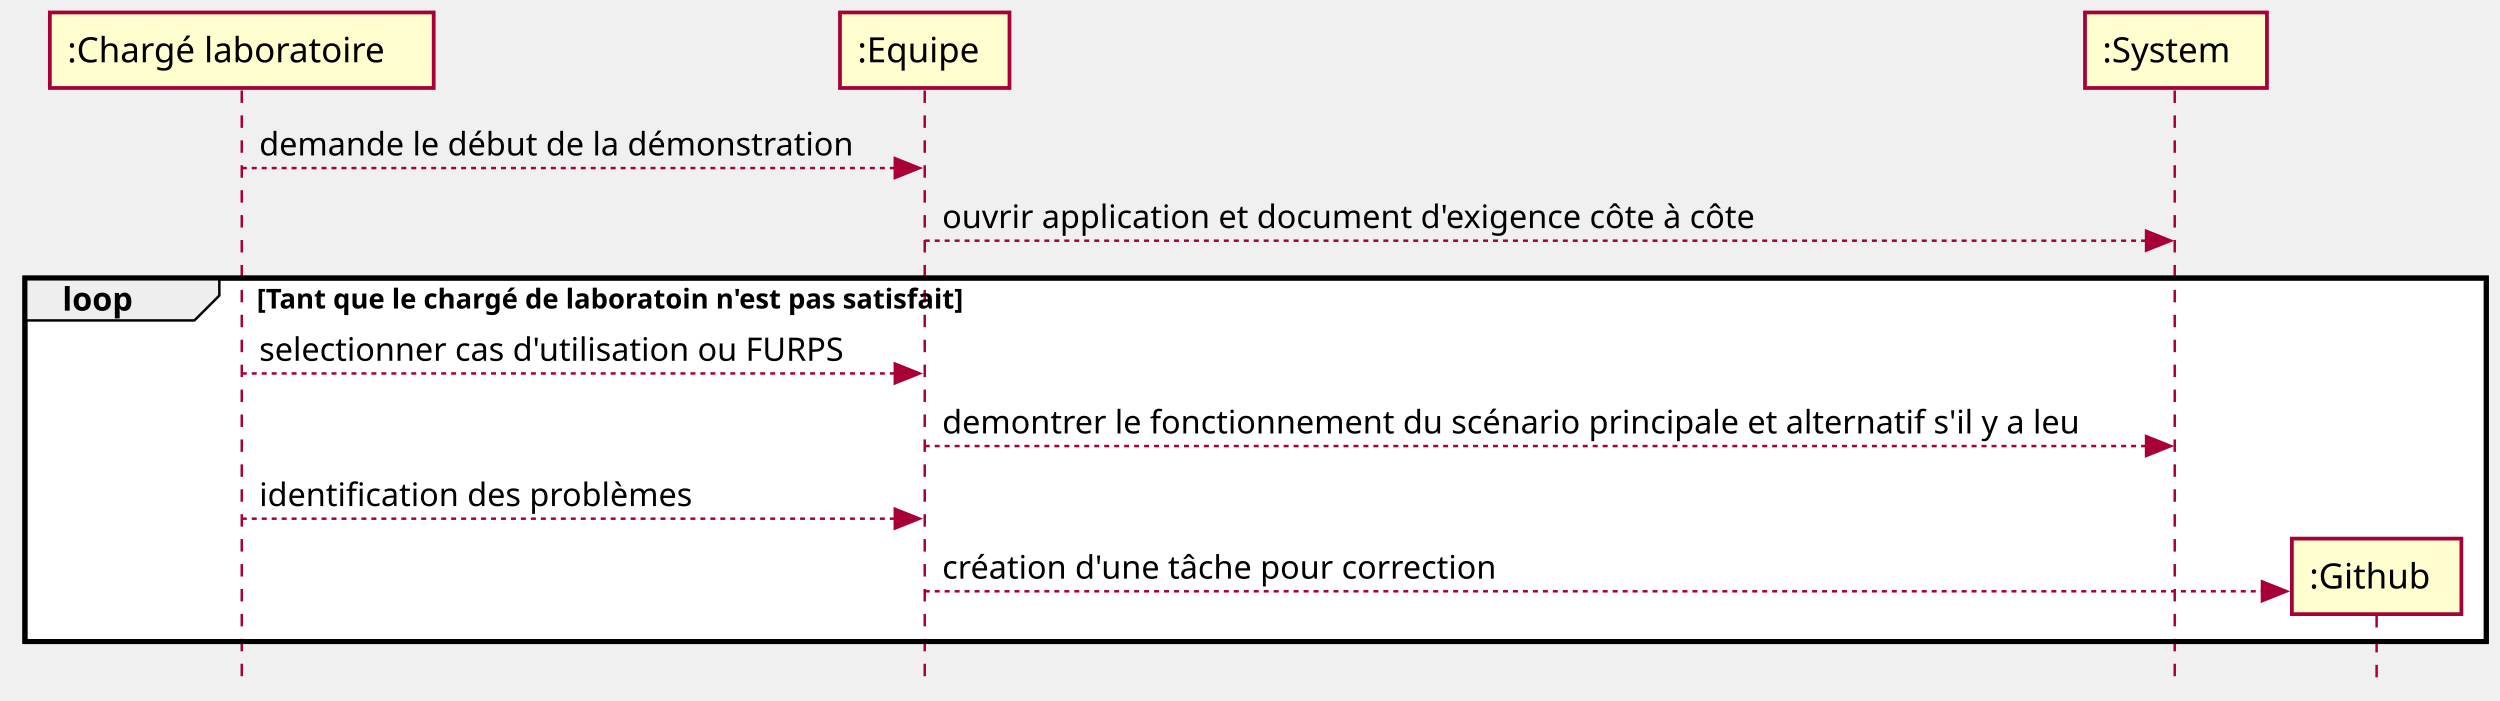
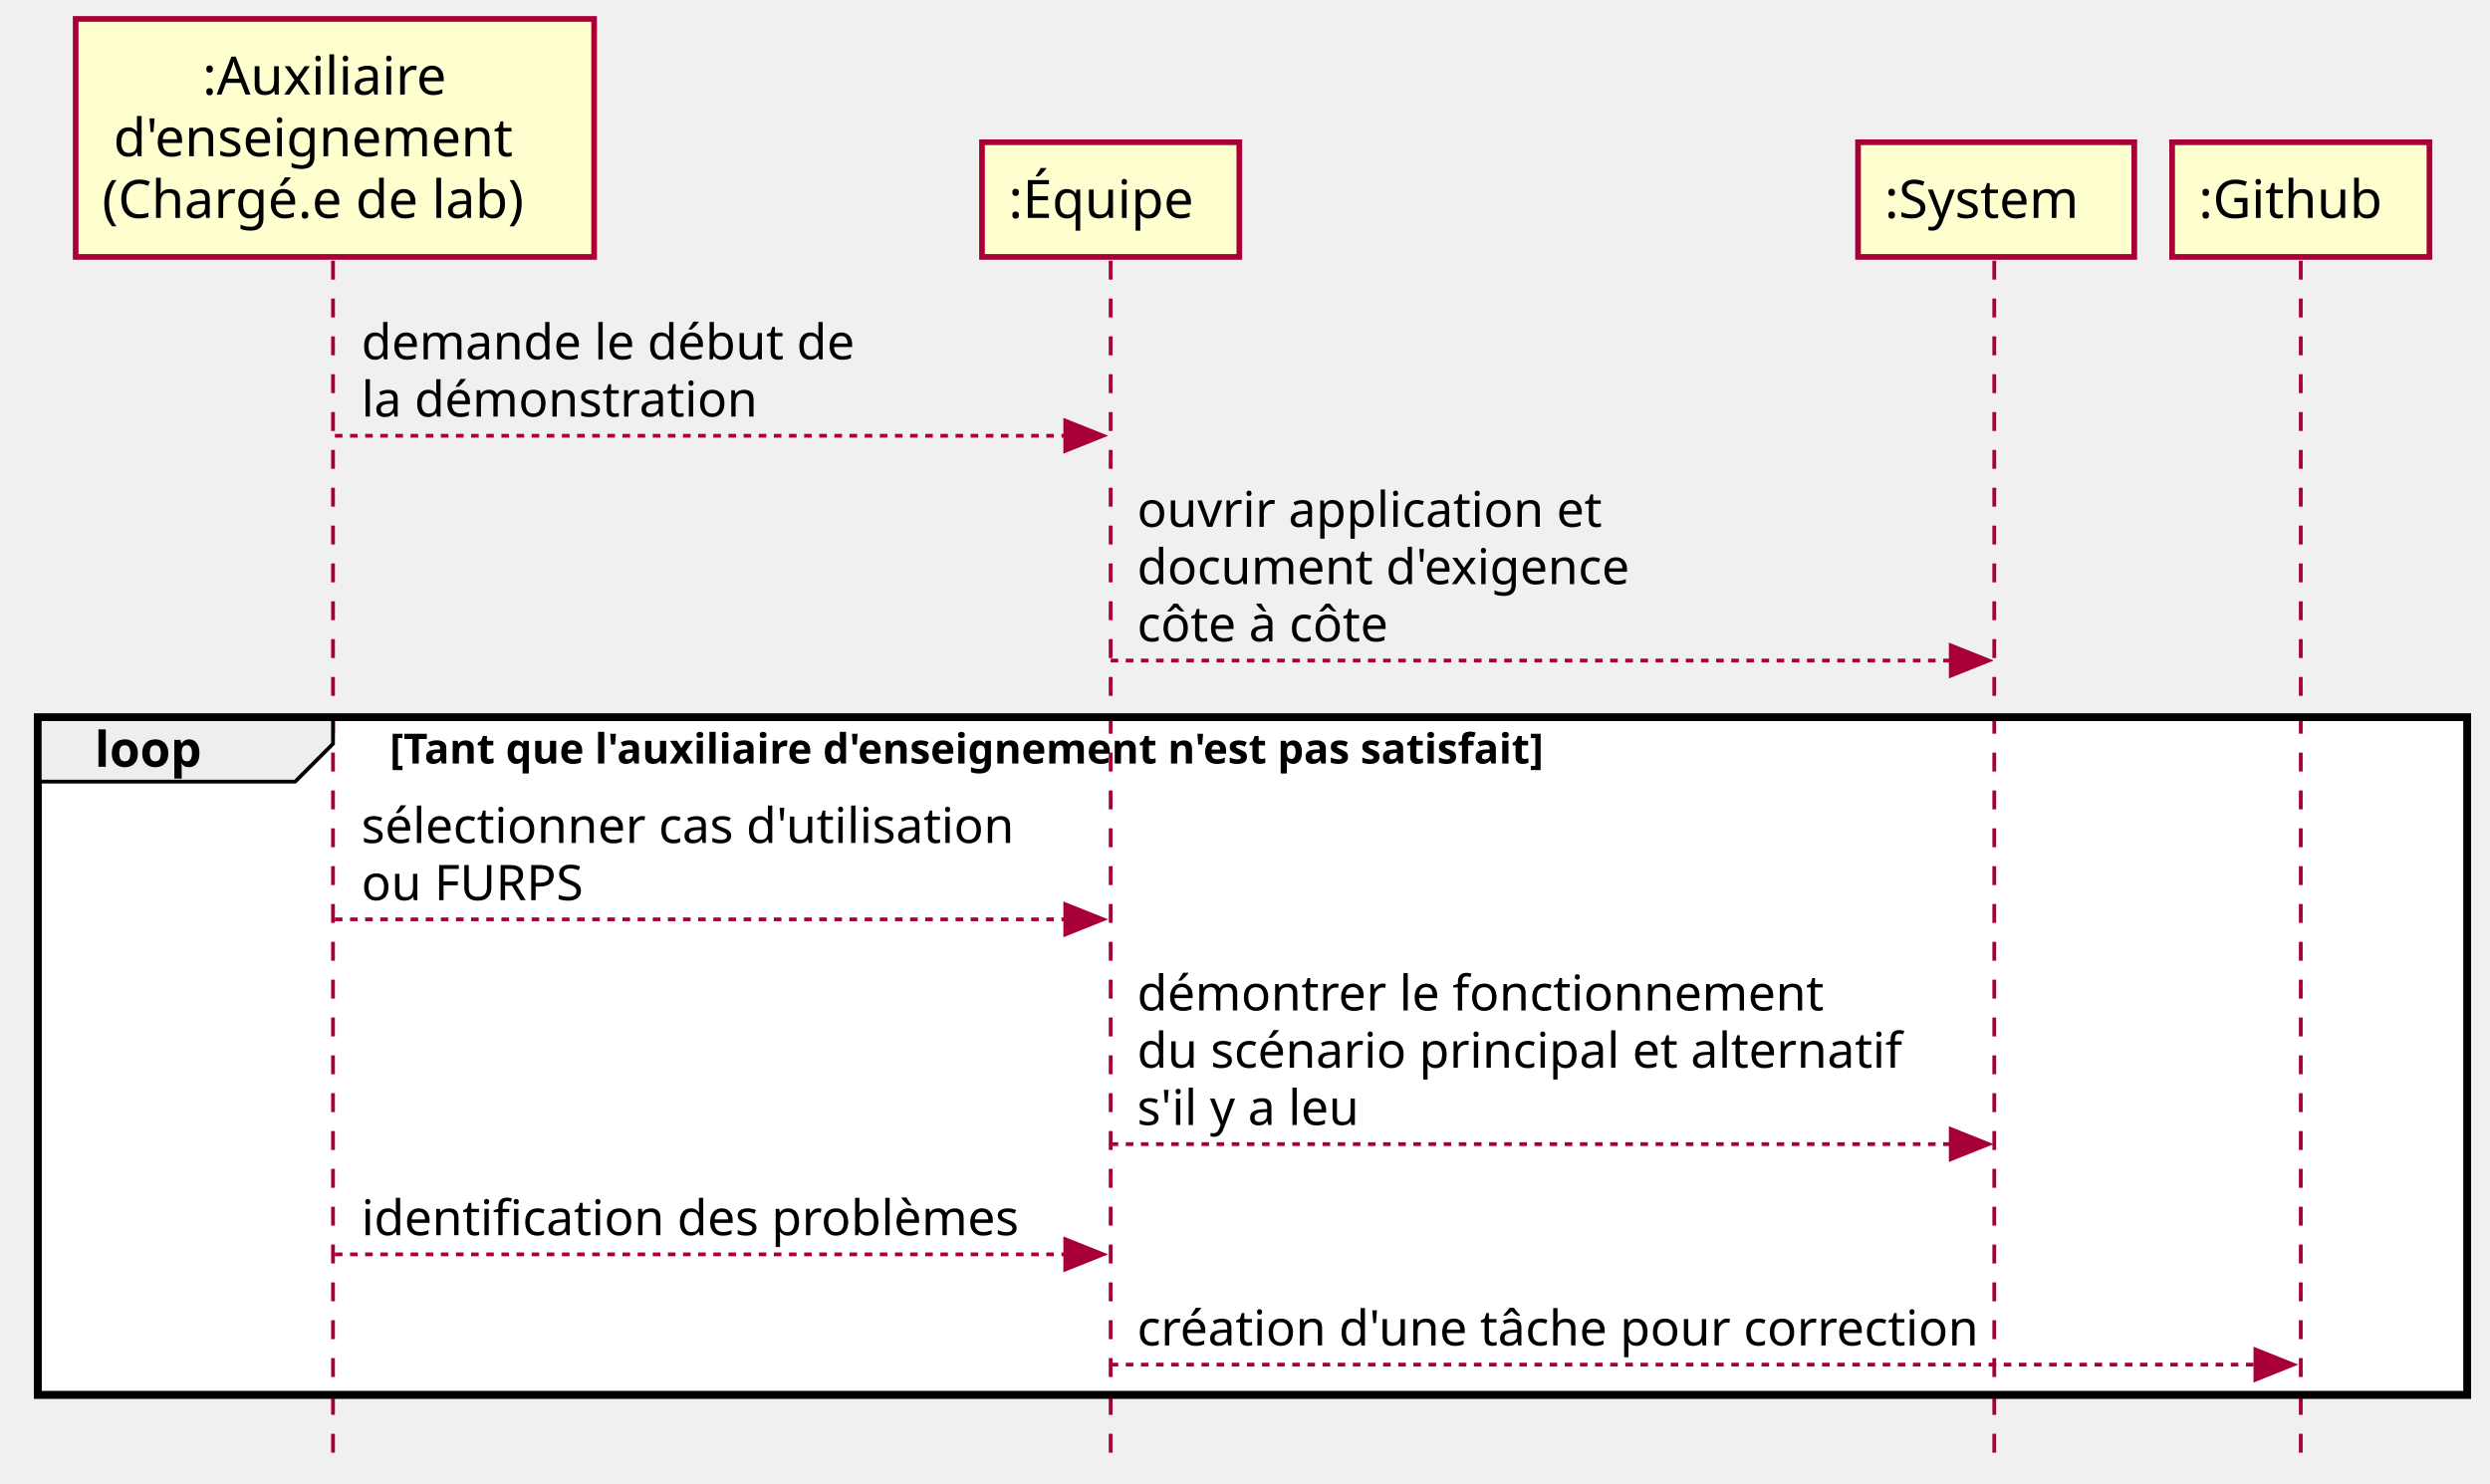
- <svg xmlns="http://www.w3.org/2000/svg" contentScriptType="application/ecmascript" contentStyleType="text/css" height="281px" preserveAspectRatio="none" style="width:1003px;height:281px;" version="1.1" viewBox="0 0 1003 281" width="1003px" zoomAndPan="magnify">
+ <svg xmlns="http://www.w3.org/2000/svg" contentScriptType="application/ecmascript" contentStyleType="text/css" height="392px" preserveAspectRatio="none" style="width:658px;height:392px;background:#FFFFFF;" version="1.1" viewBox="0 0 658 392" width="658px" zoomAndPan="magnify">
  <defs />
  <g>
-     <rect fill="#FFFFFF" height="145.828" style="stroke:#000000;stroke-width:2.0;" width="987.5" x="10" y="111.562" />
-     <line style="stroke:#A80036;stroke-width:1.0;stroke-dasharray:5.0,5.0;" x1="97" x2="97" y1="36.297" y2="274.391" />
-     <line style="stroke:#A80036;stroke-width:1.0;stroke-dasharray:5.0,5.0;" x1="371" x2="371" y1="36.297" y2="274.391" />
-     <line style="stroke:#A80036;stroke-width:1.0;stroke-dasharray:5.0,5.0;" x1="872.5" x2="872.5" y1="36.297" y2="274.391" />
-     <line style="stroke:#A80036;stroke-width:1.0;stroke-dasharray:5.0,5.0;" x1="953.5" x2="953.5" y1="246.742" y2="274.391" />
-     <rect fill="#FEFECE" height="30.297" style="stroke:#A80036;stroke-width:1.5;" width="154" x="20" y="5" />
-     <text fill="#000000" font-family="sans-serif" font-size="14" lengthAdjust="spacing" textLength="140" x="27" y="24.995">:Chargé laboratoire</text>
-     <rect fill="#FEFECE" height="30.297" style="stroke:#A80036;stroke-width:1.5;" width="68" x="337" y="5" />
-     <text fill="#000000" font-family="sans-serif" font-size="14" lengthAdjust="spacing" textLength="54" x="344" y="24.995">:Equipe</text>
-     <rect fill="#FEFECE" height="30.297" style="stroke:#A80036;stroke-width:1.5;" width="73" x="836.5" y="5" />
-     <text fill="#000000" font-family="sans-serif" font-size="14" lengthAdjust="spacing" textLength="59" x="843.5" y="24.995">:System</text>
-     <polygon fill="#A80036" points="359,63.43,369,67.43,359,71.43" style="stroke:#A80036;stroke-width:1.0;" />
-     <line style="stroke:#A80036;stroke-width:1.0;stroke-dasharray:2.0,2.0;" x1="97" x2="365" y1="67.43" y2="67.43" />
-     <text fill="#000000" font-family="sans-serif" font-size="13" lengthAdjust="spacing" textLength="250" x="104" y="62.364">demande le début de la démonstration</text>
-     <polygon fill="#A80036" points="861,92.562,871,96.562,861,100.562" style="stroke:#A80036;stroke-width:1.0;" />
-     <line style="stroke:#A80036;stroke-width:1.0;stroke-dasharray:2.0,2.0;" x1="371" x2="867" y1="96.562" y2="96.562" />
-     <text fill="#000000" font-family="sans-serif" font-size="13" lengthAdjust="spacing" textLength="345" x="378" y="91.497">ouvrir application et document d'exigence côte à côte</text>
-     <path d="M10,111.562 L88,111.562 L88,118.562 L78,128.562 L10,128.562 L10,111.562 " fill="#EEEEEE" style="stroke:#000000;stroke-width:1.0;" />
-     <rect fill="none" height="145.828" style="stroke:#000000;stroke-width:2.0;" width="987.5" x="10" y="111.562" />
-     <text fill="#000000" font-family="sans-serif" font-size="13" font-weight="bold" lengthAdjust="spacing" textLength="33" x="25" y="124.629">loop</text>
-     <text fill="#000000" font-family="sans-serif" font-size="11" font-weight="bold" lengthAdjust="spacing" textLength="357" x="103" y="123.773">[Tant que le chargé de laboratoin n'est pas satisfait]</text>
-     <polygon fill="#A80036" points="359,145.828,369,149.828,359,153.828" style="stroke:#A80036;stroke-width:1.0;" />
-     <line style="stroke:#A80036;stroke-width:1.0;stroke-dasharray:2.0,2.0;" x1="97" x2="365" y1="149.828" y2="149.828" />
-     <text fill="#000000" font-family="sans-serif" font-size="13" lengthAdjust="spacing" textLength="245" x="104" y="144.762">selectionner cas d'utilisation ou FURPS</text>
-     <polygon fill="#A80036" points="861,174.961,871,178.961,861,182.961" style="stroke:#A80036;stroke-width:1.0;" />
-     <line style="stroke:#A80036;stroke-width:1.0;stroke-dasharray:2.0,2.0;" x1="371" x2="867" y1="178.961" y2="178.961" />
-     <text fill="#000000" font-family="sans-serif" font-size="13" lengthAdjust="spacing" textLength="478" x="378" y="173.895">demontrer le fonctionnement du scénario principale et alternatif s'il y a leu</text>
-     <polygon fill="#A80036" points="359,204.094,369,208.094,359,212.094" style="stroke:#A80036;stroke-width:1.0;" />
-     <line style="stroke:#A80036;stroke-width:1.0;stroke-dasharray:2.0,2.0;" x1="97" x2="365" y1="208.094" y2="208.094" />
-     <text fill="#000000" font-family="sans-serif" font-size="13" lengthAdjust="spacing" textLength="181" x="104" y="203.028">identification des problèmes</text>
-     <polygon fill="#A80036" points="907.5,233.227,917.5,237.227,907.5,241.227" style="stroke:#A80036;stroke-width:1.0;" />
-     <line style="stroke:#A80036;stroke-width:1.0;stroke-dasharray:2.0,2.0;" x1="371" x2="913.5" y1="237.227" y2="237.227" />
-     <text fill="#000000" font-family="sans-serif" font-size="13" lengthAdjust="spacing" textLength="232" x="378" y="232.161">création d'une tâche pour correction</text>
-     <rect fill="#FEFECE" height="30.297" style="stroke:#A80036;stroke-width:1.5;" width="68" x="919.5" y="216.094" />
-     <text fill="#000000" font-family="sans-serif" font-size="14" lengthAdjust="spacing" textLength="54" x="926.5" y="236.089">:Github</text>
+     <rect fill="#FFFFFF" height="179.062" style="stroke:#000000;stroke-width:2.0;" width="642" x="10" y="189.555" />
+     <line style="stroke:#A80036;stroke-width:1.0;stroke-dasharray:5.0,5.0;" x1="88" x2="88" y1="68.891" y2="385.617" />
+     <line style="stroke:#A80036;stroke-width:1.0;stroke-dasharray:5.0,5.0;" x1="293.5" x2="293.5" y1="68.891" y2="385.617" />
+     <line style="stroke:#A80036;stroke-width:1.0;stroke-dasharray:5.0,5.0;" x1="527" x2="527" y1="68.891" y2="385.617" />
+     <line style="stroke:#A80036;stroke-width:1.0;stroke-dasharray:5.0,5.0;" x1="608" x2="608" y1="68.891" y2="385.617" />
+     <rect fill="#FEFECE" height="62.891" style="stroke:#A80036;stroke-width:1.5;" width="137" x="20" y="5" />
+     <text fill="#000000" font-family="sans-serif" font-size="14" lengthAdjust="spacing" textLength="70" x="53.5" y="24.995">:Auxiliaire</text>
+     <text fill="#000000" font-family="sans-serif" font-size="14" lengthAdjust="spacing" textLength="117" x="30" y="41.292">d'enseignement</text>
+     <text fill="#000000" font-family="sans-serif" font-size="14" lengthAdjust="spacing" textLength="123" x="27" y="57.589">(Chargé.e de lab)</text>
+     <rect fill="#FEFECE" height="30.297" style="stroke:#A80036;stroke-width:1.5;" width="68" x="259.5" y="37.594" />
+     <text fill="#000000" font-family="sans-serif" font-size="14" lengthAdjust="spacing" textLength="54" x="266.5" y="57.589">:Équipe</text>
+     <rect fill="#FEFECE" height="30.297" style="stroke:#A80036;stroke-width:1.5;" width="73" x="491" y="37.594" />
+     <text fill="#000000" font-family="sans-serif" font-size="14" lengthAdjust="spacing" textLength="59" x="498" y="57.589">:System</text>
+     <rect fill="#FEFECE" height="30.297" style="stroke:#A80036;stroke-width:1.5;" width="68" x="574" y="37.594" />
+     <text fill="#000000" font-family="sans-serif" font-size="14" lengthAdjust="spacing" textLength="54" x="581" y="57.589">:Github</text>
+     <polygon fill="#A80036" points="281.5,111.156,291.5,115.156,281.5,119.156" style="stroke:#A80036;stroke-width:1.0;" />
+     <line style="stroke:#A80036;stroke-width:1.0;stroke-dasharray:2.0,2.0;" x1="88.5" x2="287.5" y1="115.156" y2="115.156" />
+     <text fill="#000000" font-family="sans-serif" font-size="13" lengthAdjust="spacing" textLength="137" x="95.5" y="94.957">demande le début de</text>
+     <text fill="#000000" font-family="sans-serif" font-size="13" lengthAdjust="spacing" textLength="109" x="95.5" y="110.09">la démonstration</text>
+     <polygon fill="#A80036" points="515.5,170.555,525.5,174.555,515.5,178.555" style="stroke:#A80036;stroke-width:1.0;" />
+     <line style="stroke:#A80036;stroke-width:1.0;stroke-dasharray:2.0,2.0;" x1="293.5" x2="521.5" y1="174.555" y2="174.555" />
+     <text fill="#000000" font-family="sans-serif" font-size="13" lengthAdjust="spacing" textLength="127" x="300.5" y="139.223">ouvrir application et</text>
+     <text fill="#000000" font-family="sans-serif" font-size="13" lengthAdjust="spacing" textLength="138" x="300.5" y="154.356">document d'exigence</text>
+     <text fill="#000000" font-family="sans-serif" font-size="13" lengthAdjust="spacing" textLength="72" x="300.5" y="169.489">côte à côte</text>
+     <path d="M10,189.555 L88,189.555 L88,196.555 L78,206.555 L10,206.555 L10,189.555 " fill="#EEEEEE" style="stroke:#000000;stroke-width:1.0;" />
+     <rect fill="none" height="179.062" style="stroke:#000000;stroke-width:2.0;" width="642" x="10" y="189.555" />
+     <text fill="#000000" font-family="sans-serif" font-size="13" font-weight="bold" lengthAdjust="spacing" textLength="33" x="25" y="202.622">loop</text>
+     <text fill="#000000" font-family="sans-serif" font-size="11" font-weight="bold" lengthAdjust="spacing" textLength="378" x="103" y="201.765">[Tant que l'auxiliaire d'enseignement n'est pas satisfait]</text>
+     <polygon fill="#A80036" points="281.5,238.953,291.5,242.953,281.5,246.953" style="stroke:#A80036;stroke-width:1.0;" />
+     <line style="stroke:#A80036;stroke-width:1.0;stroke-dasharray:2.0,2.0;" x1="88.5" x2="287.5" y1="242.953" y2="242.953" />
+     <text fill="#000000" font-family="sans-serif" font-size="13" lengthAdjust="spacing" textLength="180" x="95.5" y="222.754">sélectionner cas d'utilisation</text>
+     <text fill="#000000" font-family="sans-serif" font-size="13" lengthAdjust="spacing" textLength="61" x="95.5" y="237.887">ou FURPS</text>
+     <polygon fill="#A80036" points="515.5,298.352,525.5,302.352,515.5,306.352" style="stroke:#A80036;stroke-width:1.0;" />
+     <line style="stroke:#A80036;stroke-width:1.0;stroke-dasharray:2.0,2.0;" x1="293.5" x2="521.5" y1="302.352" y2="302.352" />
+     <text fill="#000000" font-family="sans-serif" font-size="13" lengthAdjust="spacing" textLength="189" x="300.5" y="267.02">démontrer le fonctionnement</text>
+     <text fill="#000000" font-family="sans-serif" font-size="13" lengthAdjust="spacing" textLength="210" x="300.5" y="282.153">du scénario principal et alternatif</text>
+     <text fill="#000000" font-family="sans-serif" font-size="13" lengthAdjust="spacing" textLength="63" x="300.5" y="297.286">s'il y a leu</text>
+     <polygon fill="#A80036" points="281.5,327.484,291.5,331.484,281.5,335.484" style="stroke:#A80036;stroke-width:1.0;" />
+     <line style="stroke:#A80036;stroke-width:1.0;stroke-dasharray:2.0,2.0;" x1="88.5" x2="287.5" y1="331.484" y2="331.484" />
+     <text fill="#000000" font-family="sans-serif" font-size="13" lengthAdjust="spacing" textLength="181" x="95.5" y="326.418">identification des problèmes</text>
+     <polygon fill="#A80036" points="596,356.617,606,360.617,596,364.617" style="stroke:#A80036;stroke-width:1.0;" />
+     <line style="stroke:#A80036;stroke-width:1.0;stroke-dasharray:2.0,2.0;" x1="293.5" x2="602" y1="360.617" y2="360.617" />
+     <text fill="#000000" font-family="sans-serif" font-size="13" lengthAdjust="spacing" textLength="232" x="300.5" y="355.551">création d'une tâche pour correction</text>
  </g>
</svg>
